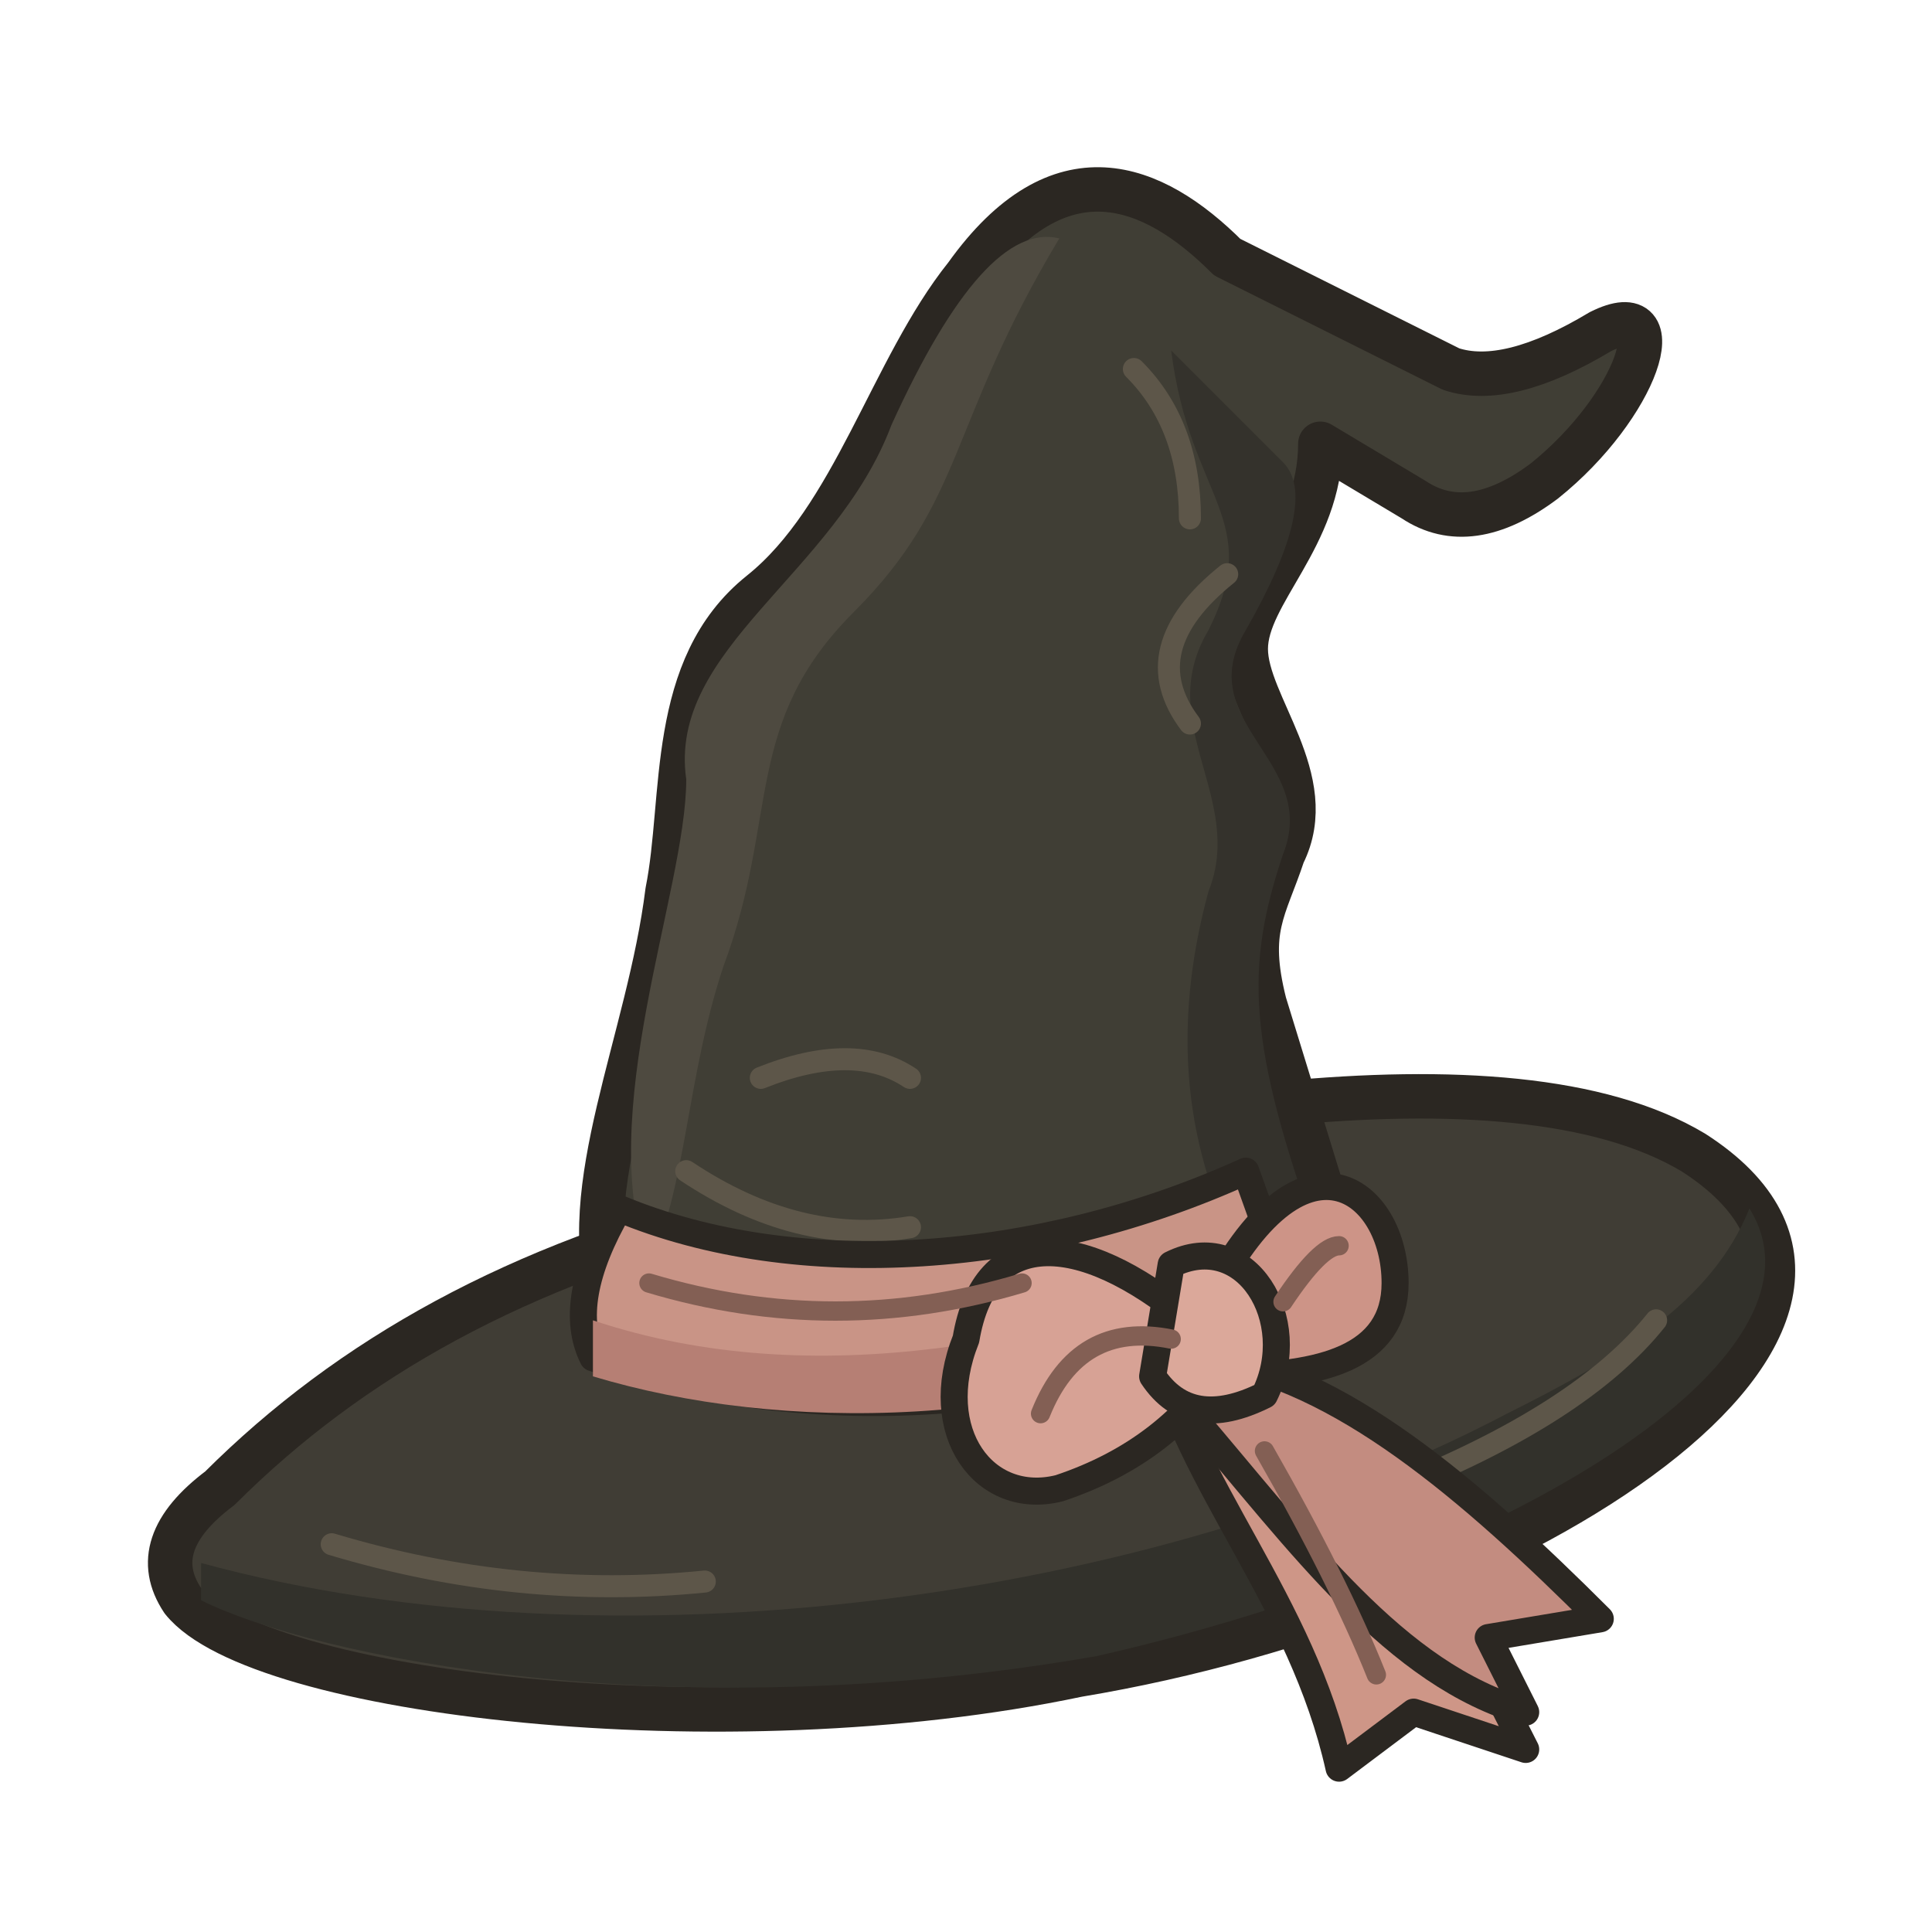
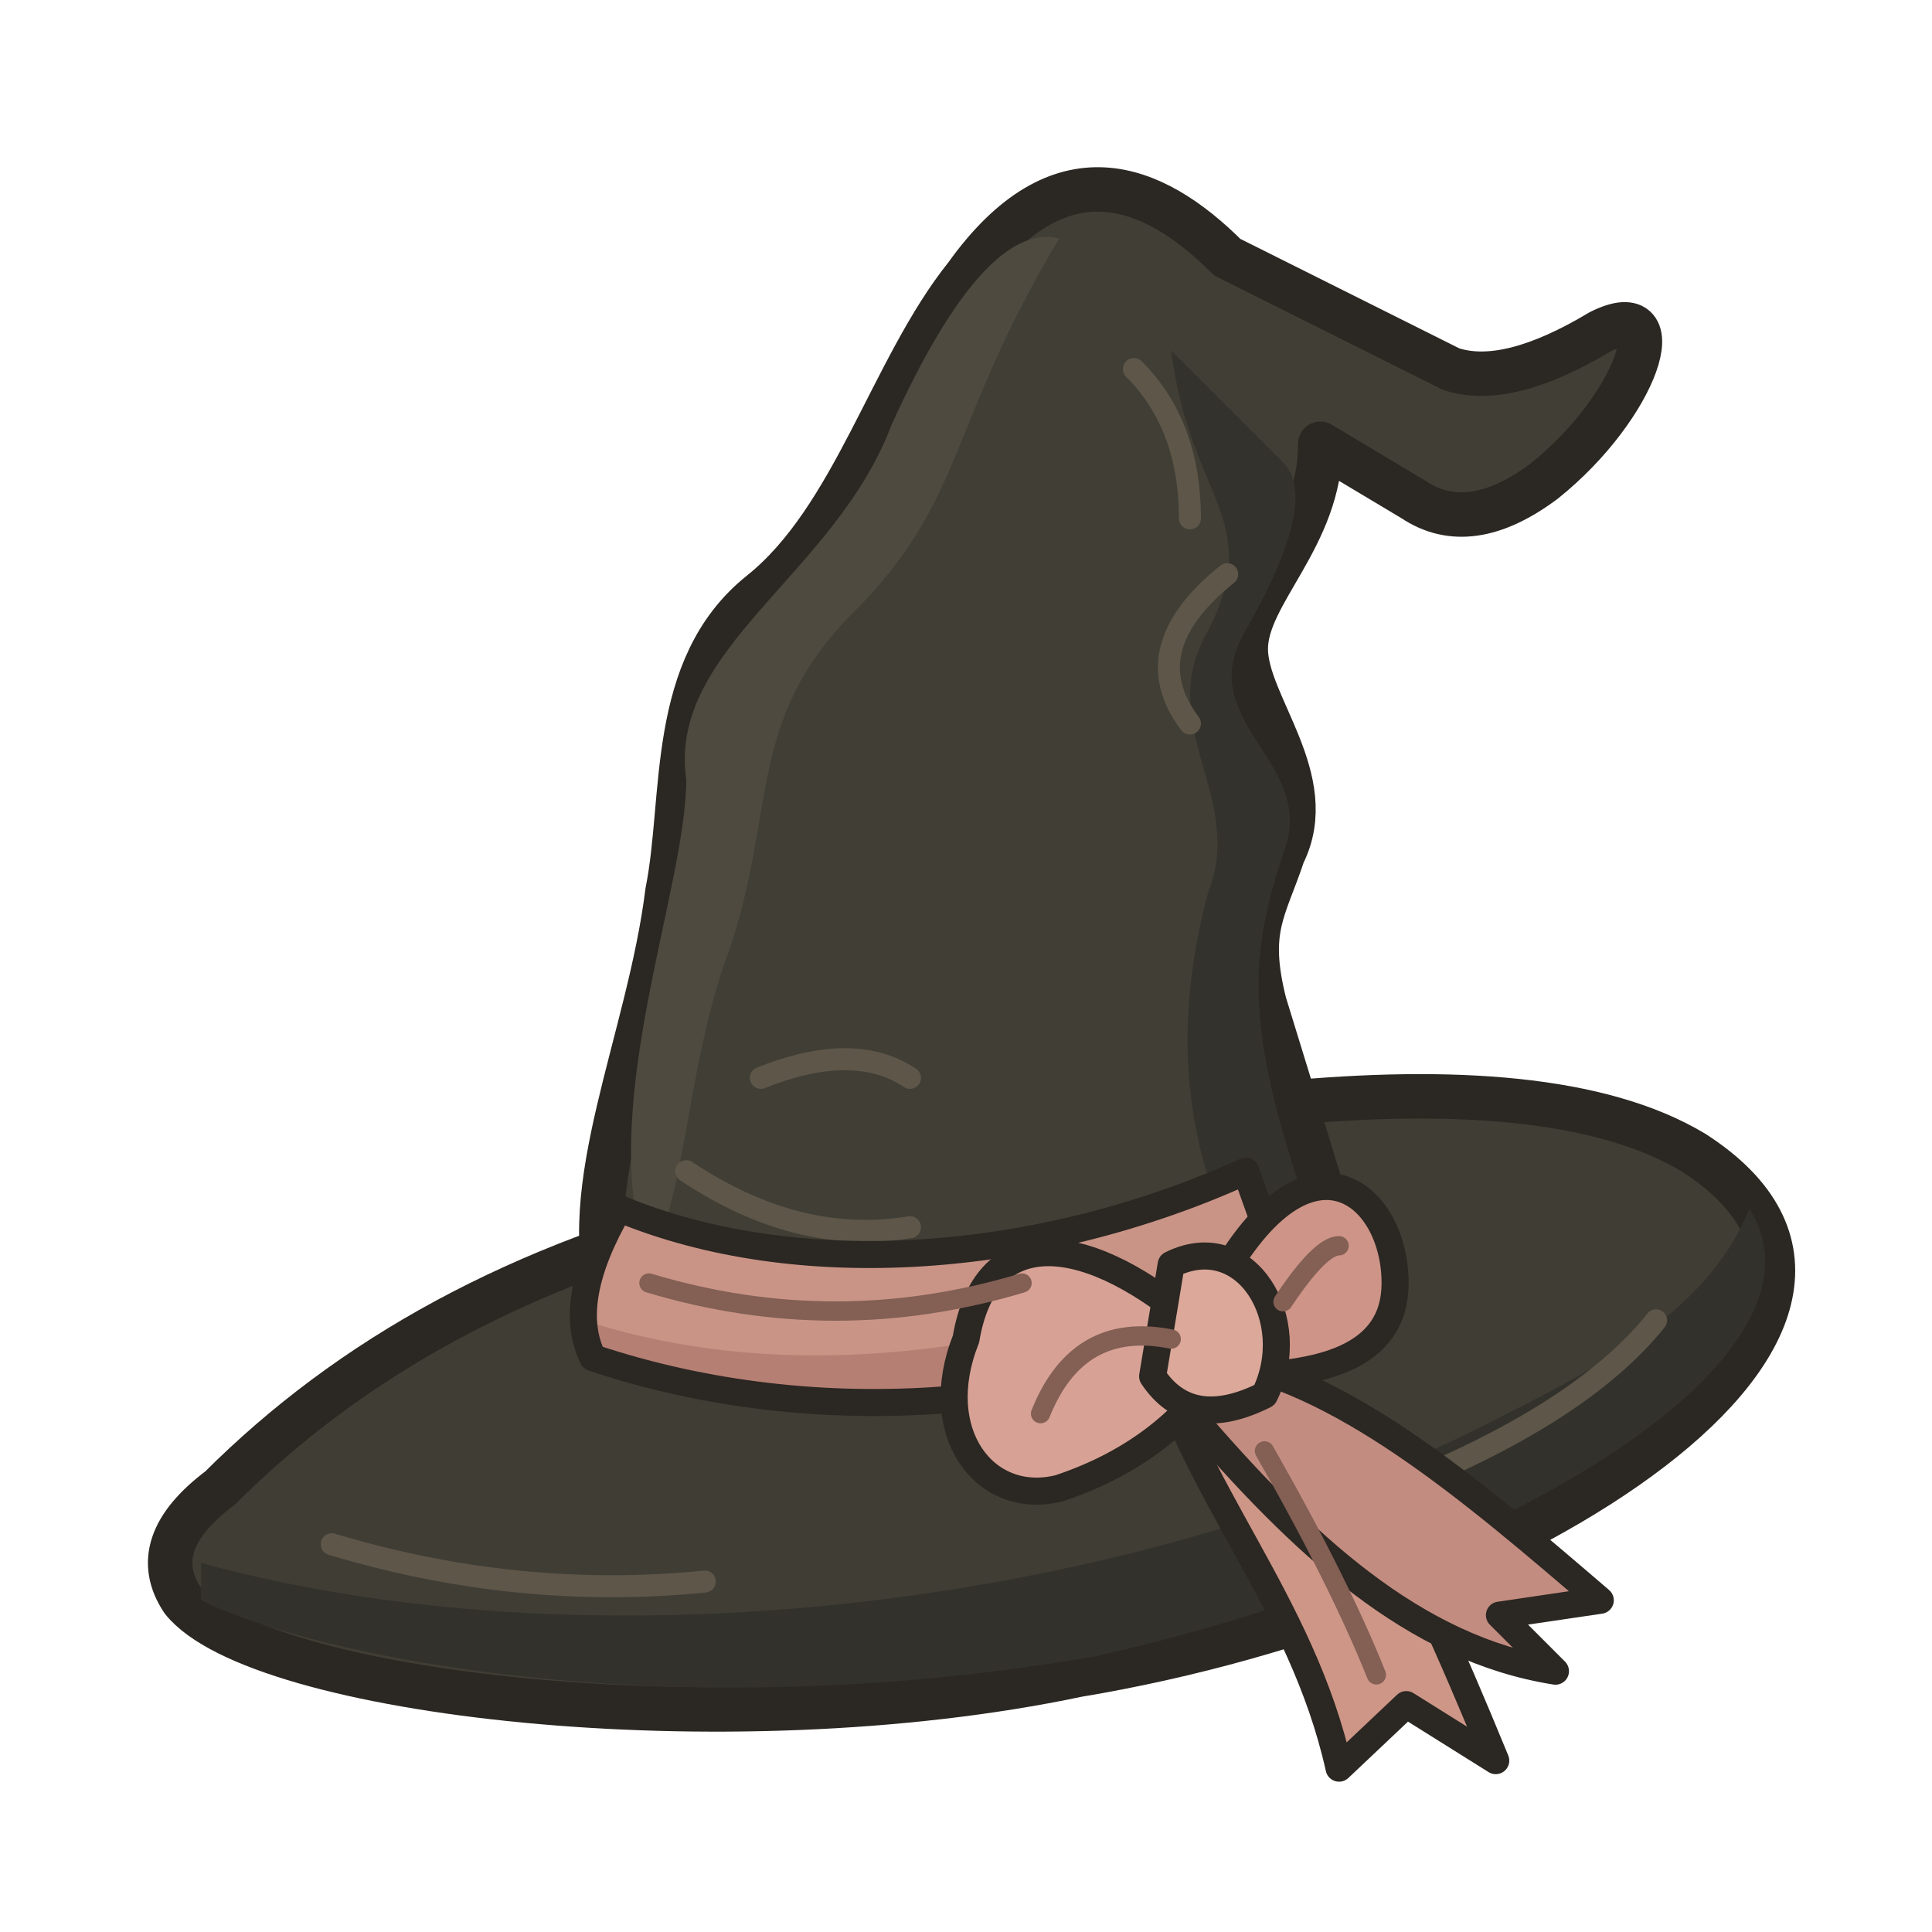
<svg xmlns="http://www.w3.org/2000/svg" class="stick" viewBox="0 0 100 100">
  <g stroke-linecap="round" stroke-linejoin="round">
    <path d="M11.38 77.03 C18.14 70.28 26.83 65.45 38.41 62.55 C56.76 57.72 78 53.86 87.66 59.66 C101.17 68.34 78.97 82.83 55.79 86.69 C37.45 90.55 13.31 87.66 9.45 82.83 Q7.52 79.93 11.38 77.03Z" fill="#403d35" stroke="#2b2722" stroke-width="2.3" />
    <path d="M10.41 80.9 C31.66 86.69 59.66 82.83 78 73.17 C83.79 70.28 88.62 67.38 90.55 62.55 C95.38 70.28 78 80.9 56.76 85.72 C34.55 89.59 16.21 85.72 10.41 82.83Z" fill="#32312b" stroke="#302d27" stroke-width="0" />
    <path d="M31.66 67.38 C29.72 61.59 33.59 53.86 34.55 46.14 C35.52 41.31 34.55 34.55 39.38 30.69 C44.21 26.83 46.14 19.1 50 14.28 C54.83 7.52 59.66 9.45 63.52 13.31 L75.1 19.1 Q78 20.07 82.83 17.17 C86.69 15.24 84.76 21.03 79.93 24.9 Q76.07 27.79 73.17 25.86 L68.34 22.97 C68.34 27.79 64.48 30.69 64.48 33.59 C64.48 36.48 68.34 40.34 66.41 44.21 C65.45 47.1 64.48 48.07 65.45 51.93 L69.31 64.48 C58.69 72.21 42.28 73.17 31.66 67.38Z" fill="#403e35" stroke="#2b2722" stroke-width="2.3" />
    <path d="M54.83 12.34 C49.03 22 50 25.86 44.21 31.66 C38.41 37.45 40.34 42.28 37.45 50 C35.52 55.79 35.52 61.59 33.59 65.45 C30.69 57.72 35.52 46.14 35.52 40.34 C34.55 33.59 43.24 29.72 46.14 22 Q50.97 11.38 54.83 12.34Z" fill="#4e4a40" stroke="#302d27" stroke-width="0" />
    <path d="M60.62 18.14 C61.59 25.86 65.45 26.83 62.55 32.62 C59.66 37.45 64.48 41.31 62.55 46.14 Q59.66 56.76 64.48 65.45 L68.34 64.48 C64.48 53.86 64.48 50 66.41 44.21 C68.34 39.38 61.59 37.45 64.48 32.62 Q68.34 25.86 66.41 23.93Z" fill="#34322c" stroke="#302d27" stroke-width="0" />
    <path d="M58.69 19.1 Q61.59 22 61.59 26.83" fill="none" stroke="#5d5649" stroke-width="1.14" />
    <path d="M63.52 29.72 Q58.69 33.59 61.59 37.45" fill="none" stroke="#5d5649" stroke-width="1.14" />
    <path d="M39.38 55.79 Q44.21 53.86 47.1 55.79" fill="none" stroke="#5d5649" stroke-width="1.14" />
    <path d="M35.52 60.62 Q41.31 64.48 47.1 63.52" fill="none" stroke="#5d5649" stroke-width="1.14" />
    <path d="M17.17 79.93 Q26.83 82.83 36.48 81.86" fill="none" stroke="#5d5649" stroke-width="1.14" />
    <path d="M72.21 77.03 Q81.86 73.17 85.72 68.34" fill="none" stroke="#5d5649" stroke-width="1.14" />
-     <path d="M32.04 62.55 C41.31 66.41 53.86 65.45 64.48 60.62 L66.9 67.38 C55.79 73.17 42.28 74.14 30.69 70.28 Q29.24 67.38 32.04 62.55Z" fill="#c99486" stroke="#2b2722" stroke-width="1.4" />
-     <path d="M30.69 68.34 C42.28 72.21 54.83 69.31 65.45 65.45 L66.41 68.34 C53.86 74.14 40.34 74.14 30.69 71.24Z" fill="#b67f74" stroke="#302d27" stroke-width="0" />
-     <path d="M59.66 69.31 C61.59 77.03 67.38 82.83 69.31 91.52 L73.17 88.62 L78.97 90.55 C73.17 78.97 69.31 73.17 63.52 67.38Z" fill="#ce9687" stroke="#2b2722" stroke-width="1.4" />
-     <path d="M62.55 70.28 C69.31 71.24 76.07 77.03 82.83 83.79 L77.03 84.76 L78.97 88.62 C72.21 86.69 67.38 79.93 61.59 73.17Z" fill="#c38c80" stroke="#2b2722" stroke-width="1.4" />
+     <path d="M32.04 62.55 C41.31 66.41 53.86 65.45 64.48 60.62 L66.9 67.38 C55.79 73.17 42.28 74.14 30.69 70.28 Q29.24 67.38 32.04 62.55Z" fill="#c99486" stroke="#302d27" stroke-width="0" />
+     <path d="M30.21 68.34 C42.28 72.21 54.83 69.31 66.03 65.06 L66.9 67.38 C55.79 73.17 42.28 74.14 30.69 70.28Z" fill="#b67f74" stroke="#302d27" stroke-width="0" />
+     <path d="M32.04 62.55 C41.31 66.41 53.86 65.45 64.48 60.62 L66.9 67.38 C55.79 73.17 42.28 74.14 30.69 70.28 Q29.24 67.38 32.04 62.55Z" fill="none" stroke="#2b2722" stroke-width="1.4" />
+     <path d="M59.66 69.31 C61.59 77.03 67.38 82.83 69.31 91.52 L72.79 88.23 L77.42 91.13 C72.59 79.35 69.31 73.17 63.52 67.38Z" fill="#ce9687" stroke="#2b2722" stroke-width="1.4" />
+     <path d="M62.55 70.28 C69.31 71.24 76.07 77.03 82.83 82.83 L77.61 83.6 L80.51 86.5 C73.17 85.34 67.38 79.93 61.59 73.17Z" fill="#c38c80" stroke="#2b2722" stroke-width="1.4" />
    <path d="M61.59 68.34 C55.79 63.52 50.97 63.52 50 69.31 C48.07 74.14 50.97 78 54.83 77.03 Q60.62 75.1 63.52 70.28Z" fill="#d7a295" stroke="#2b2722" stroke-width="1.4" />
    <path d="M62.55 67.38 C67.38 57.72 72.21 61.59 72.21 66.41 C72.21 70.28 68.34 71.24 63.52 71.24Z" fill="#cd9487" stroke="#2b2722" stroke-width="1.4" />
    <path d="M60.62 65.45 C64.48 63.52 67.38 68.34 65.45 72.21 Q61.59 74.14 59.66 71.24Z" fill="#dba89a" stroke="#2b2722" stroke-width="1.4" />
    <path d="M60.62 69.31 Q55.79 68.34 53.86 73.17" fill="none" stroke="#835f54" stroke-width="1" />
    <path d="M66.41 67.38 Q68.34 64.48 69.31 64.48" fill="none" stroke="#835f54" stroke-width="1" />
    <path d="M65.45 75.1 Q69.31 81.86 71.24 86.69" fill="none" stroke="#835f54" stroke-width="1" />
    <path d="M33.59 66.41 Q43.24 69.31 52.9 66.41" fill="none" stroke="#835f54" stroke-width="1" />
  </g>
</svg>
